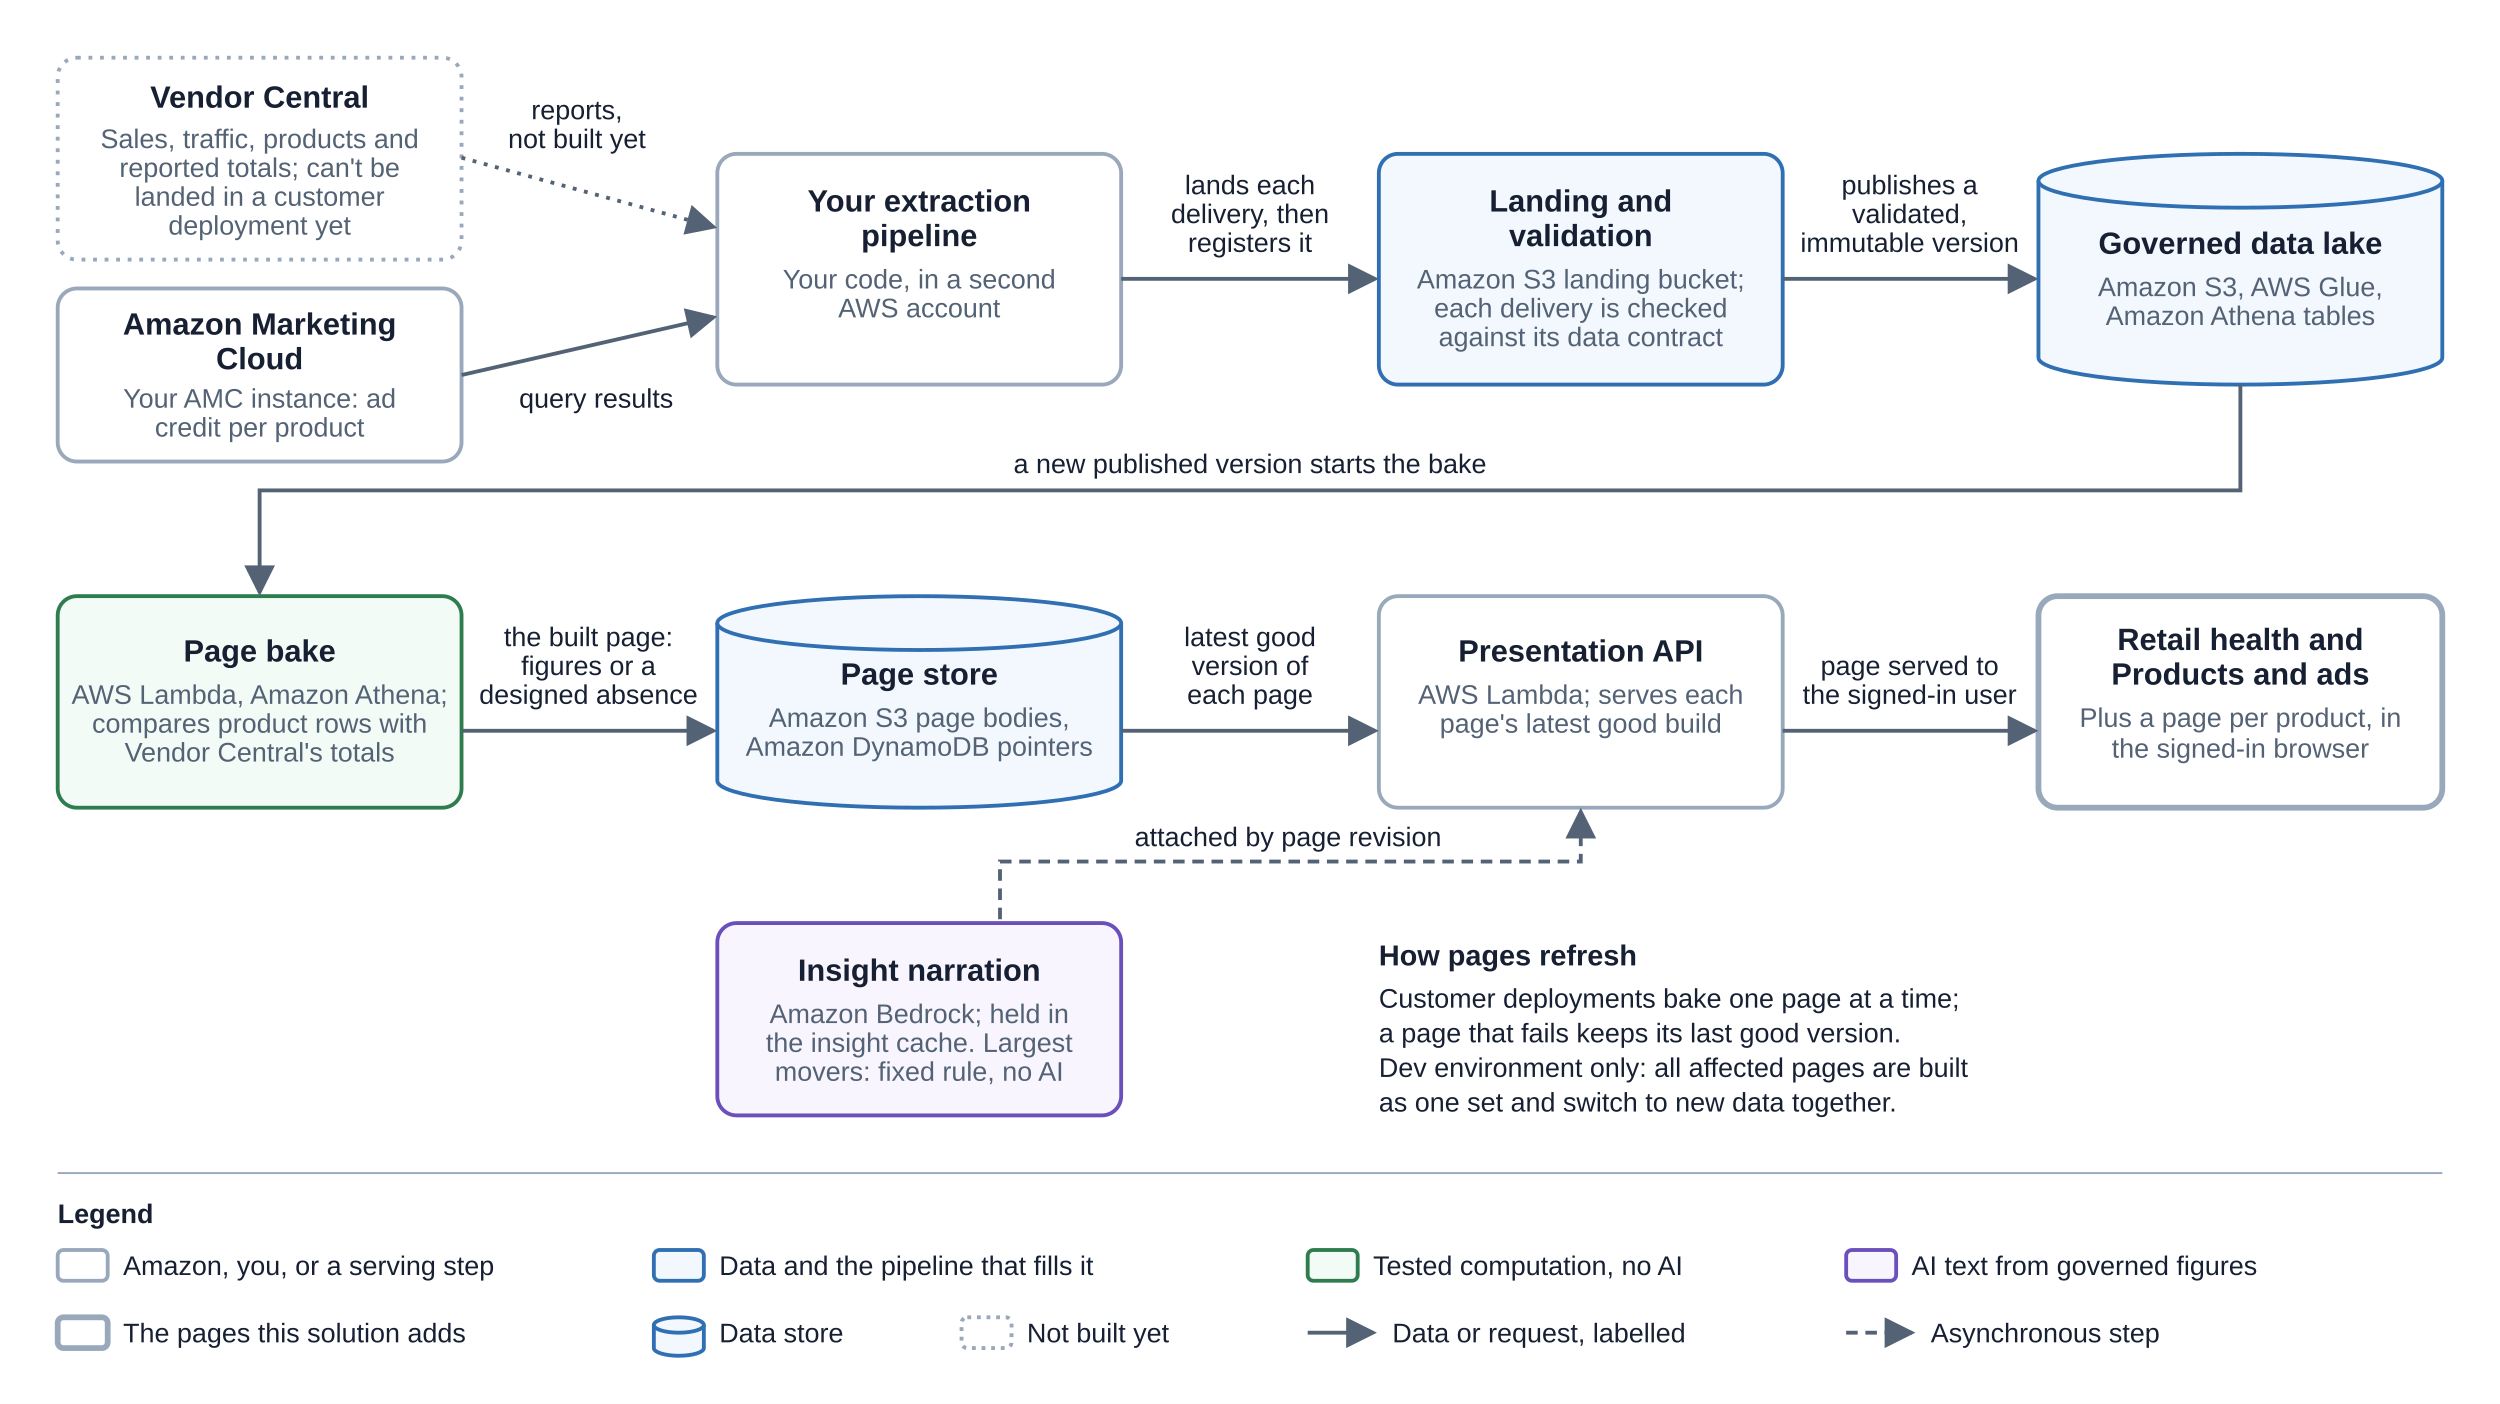
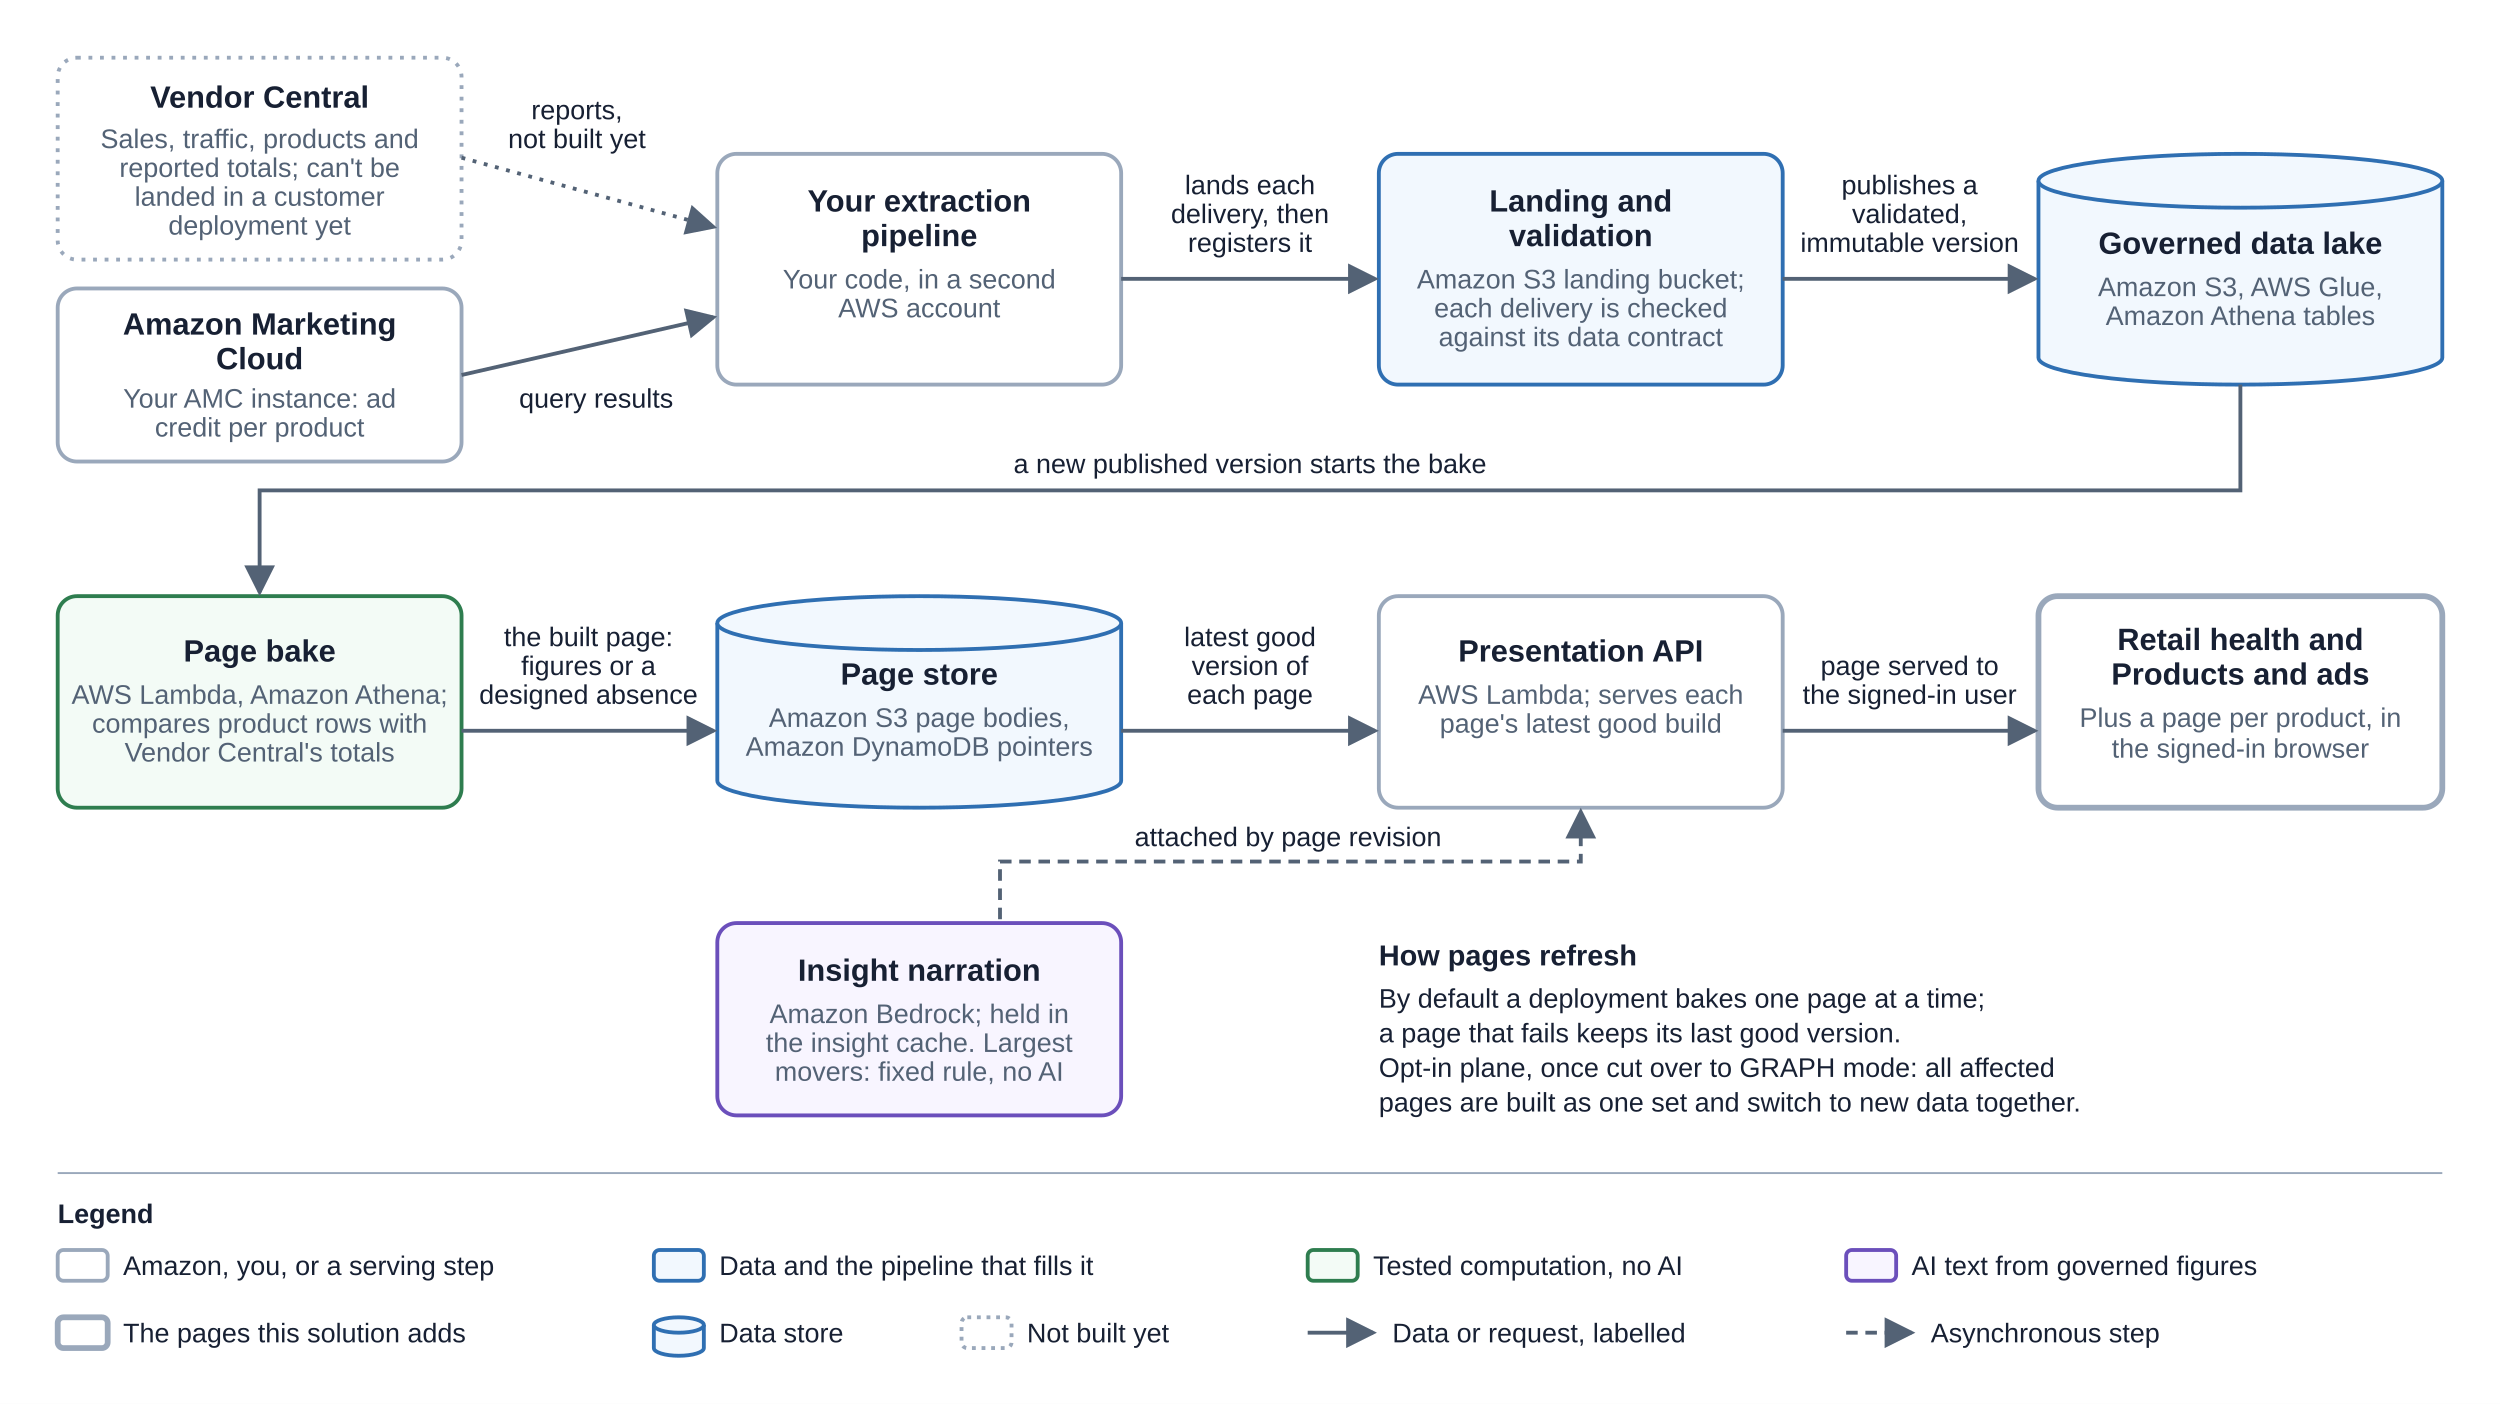
<svg xmlns="http://www.w3.org/2000/svg" viewBox="0 0 1300 730" role="img" focusable="false" aria-labelledby="rh-title rh-desc">
  <defs>
    <marker id="rh-arrow" markerWidth="8" markerHeight="8" refX="7" refY="4" orient="auto">
      <path d="M0 0 L8 4 L0 8 Z" fill="#536275" />
    </marker>
  </defs>
  <rect x="0" y="0" width="1300" height="730" fill="#ffffff" />
  <g stroke-width="2">
    <rect x="30" y="30" width="210" height="105" rx="10" fill="#ffffff" stroke="#9aa8bb" stroke-dasharray="2 4" />
    <rect x="30" y="150" width="210" height="90" rx="10" fill="#ffffff" stroke="#9aa8bb" />
    <rect x="373" y="80" width="210" height="120" rx="10" fill="#ffffff" stroke="#9aa8bb" />
    <rect x="717" y="80" width="210" height="120" rx="10" fill="#f2f8fe" stroke="#2f6fb2" />
    <path d="M1060 94 V186 A105 14 0 0 0 1270 186 V94" fill="#f2f8fe" stroke="#2f6fb2" />
    <ellipse cx="1165" cy="94" rx="105" ry="14" fill="#f2f8fe" stroke="#2f6fb2" />
    <rect x="30" y="310" width="210" height="110" rx="10" fill="#f3fbf6" stroke="#2e7d4f" />
    <path d="M373 324 V406 A105 14 0 0 0 583 406 V324" fill="#f2f8fe" stroke="#2f6fb2" />
    <ellipse cx="478" cy="324" rx="105" ry="14" fill="#f2f8fe" stroke="#2f6fb2" />
    <rect x="717" y="310" width="210" height="110" rx="10" fill="#ffffff" stroke="#9aa8bb" />
    <rect x="1060" y="310" width="210" height="110" rx="10" fill="#ffffff" stroke="#9aa8bb" stroke-width="3" />
    <rect x="373" y="480" width="210" height="100" rx="10" fill="#f8f5ff" stroke="#6b4fbb" />
  </g>
  <g fill="none" stroke="#536275" stroke-width="2" marker-end="url(#rh-arrow)">
    <line x1="240" y1="195" x2="371" y2="165" />
    <line x1="583" y1="145" x2="715" y2="145" />
    <line x1="927" y1="145" x2="1058" y2="145" />
    <path d="M1165 200 V255 H135 V308" />
    <line x1="240" y1="380" x2="371" y2="380" />
    <line x1="583" y1="380" x2="715" y2="380" />
    <line x1="927" y1="380" x2="1058" y2="380" />
  </g>
  <g fill="none" stroke="#536275" stroke-width="2" stroke-dasharray="2 4" marker-end="url(#rh-arrow)">
    <line x1="240" y1="82" x2="371" y2="118" />
  </g>
  <g fill="none" stroke="#536275" stroke-width="2" stroke-dasharray="6 4" marker-end="url(#rh-arrow)">
    <path d="M520 478 V448 H822 V422" />
  </g>
  <g font-family="Arial, sans-serif" fill="#172033" text-anchor="middle">
    <g font-size="16" font-weight="bold">
      <text x="135" y="56">Vendor Central</text>
      <text x="135" y="174">Amazon Marketing</text>
      <text x="135" y="192">Cloud</text>
      <text x="478" y="110">Your extraction</text>
      <text x="478" y="128">pipeline</text>
      <text x="822" y="110">Landing and</text>
      <text x="822" y="128">validation</text>
      <text x="1165" y="132">Governed data lake</text>
      <text x="135" y="344">Page bake</text>
      <text x="478" y="356">Page store</text>
      <text x="822" y="344">Presentation API</text>
      <text x="1165" y="338">Retail health and</text>
      <text x="1165" y="356">Products and ads</text>
      <text x="478" y="510">Insight narration</text>
    </g>
    <g font-size="14" fill="#536275">
      <text x="135" y="77">Sales, traffic, products and</text>
      <text x="135" y="92">reported totals; can't be</text>
      <text x="135" y="107">landed in a customer</text>
      <text x="135" y="122">deployment yet</text>
      <text x="135" y="212">Your AMC instance: ad</text>
      <text x="135" y="227">credit per product</text>
      <text x="478" y="150">Your code, in a second</text>
      <text x="478" y="165">AWS account</text>
      <text x="822" y="150">Amazon S3 landing bucket;</text>
      <text x="822" y="165">each delivery is checked</text>
      <text x="822" y="180">against its data contract</text>
      <text x="1165" y="154">Amazon S3, AWS Glue,</text>
      <text x="1165" y="169">Amazon Athena tables</text>
      <text x="135" y="366">AWS Lambda, Amazon Athena;</text>
      <text x="135" y="381">compares product rows with</text>
      <text x="135" y="396">Vendor Central's totals</text>
      <text x="478" y="378">Amazon S3 page bodies,</text>
      <text x="478" y="393">Amazon DynamoDB pointers</text>
      <text x="822" y="366">AWS Lambda; serves each</text>
      <text x="822" y="381">page's latest good build</text>
      <text x="1165" y="378">Plus a page per product, in</text>
      <text x="1165" y="394">the signed-in browser</text>
      <text x="478" y="532">Amazon Bedrock; held in</text>
      <text x="478" y="547">the insight cache. Largest</text>
      <text x="478" y="562">movers: fixed rule, no AI</text>
    </g>
    <g font-size="14">
      <text x="300" y="62">reports,</text>
      <text x="300" y="77">not built yet</text>
      <text x="310" y="212">query results</text>
      <text x="650" y="101">lands each</text>
      <text x="650" y="116">delivery, then</text>
      <text x="650" y="131">registers it</text>
      <text x="993" y="101">publishes a</text>
      <text x="993" y="116">validated,</text>
      <text x="993" y="131">immutable version</text>
      <text x="650" y="246">a new published version starts the bake</text>
      <text x="306" y="336">the built page:</text>
      <text x="306" y="351">figures or a</text>
      <text x="306" y="366">designed absence</text>
      <text x="650" y="336">latest good</text>
      <text x="650" y="351">version of</text>
      <text x="650" y="366">each page</text>
      <text x="993" y="351">page served to</text>
      <text x="993" y="366">the signed-in user</text>
      <text x="590" y="440" text-anchor="start">attached by page revision</text>
    </g>
    <g font-size="14" text-anchor="start">
      <text x="717" y="502" font-size="15" font-weight="bold">How pages refresh</text>
-       <text x="717" y="524">Customer deployments bake one page at a time;</text>
+       <text x="717" y="524">By default a deployment bakes one page at a time;</text>
      <text x="717" y="542">a page that fails keeps its last good version.</text>
-       <text x="717" y="560">Dev environment only: all affected pages are built</text>
-       <text x="717" y="578">as one set and switch to new data together.</text>
+       <text x="717" y="560">Opt-in plane, once cut over to GRAPH mode: all affected</text>
+       <text x="717" y="578">pages are built as one set and switch to new data together.</text>
    </g>
  </g>
  <g font-family="Arial, sans-serif" font-size="14" fill="#172033">
    <line x1="30" y1="610" x2="1270" y2="610" stroke="#9aa8bb" stroke-width="1" />
    <text x="30" y="636" font-size="14" font-weight="bold">Legend</text>
    <rect x="30" y="650" width="26" height="16" rx="3" fill="#ffffff" stroke="#9aa8bb" stroke-width="2" />
    <text x="64" y="663">Amazon, you, or a serving step</text>
    <rect x="340" y="650" width="26" height="16" rx="3" fill="#f2f8fe" stroke="#2f6fb2" stroke-width="2" />
    <text x="374" y="663">Data and the pipeline that fills it</text>
    <rect x="680" y="650" width="26" height="16" rx="3" fill="#f3fbf6" stroke="#2e7d4f" stroke-width="2" />
    <text x="714" y="663">Tested computation, no AI</text>
    <rect x="960" y="650" width="26" height="16" rx="3" fill="#f8f5ff" stroke="#6b4fbb" stroke-width="2" />
    <text x="994" y="663">AI text from governed figures</text>
    <rect x="30" y="685" width="26" height="16" rx="3" fill="#ffffff" stroke="#9aa8bb" stroke-width="3" />
    <text x="64" y="698">The pages this solution adds</text>
    <path d="M340 689 V701 A13 4 0 0 0 366 701 V689" fill="#f2f8fe" stroke="#2f6fb2" stroke-width="2" />
    <ellipse cx="353" cy="689" rx="13" ry="4" fill="#f2f8fe" stroke="#2f6fb2" stroke-width="2" />
    <text x="374" y="698">Data store</text>
    <rect x="500" y="685" width="26" height="16" rx="3" fill="#ffffff" stroke="#9aa8bb" stroke-width="2" stroke-dasharray="2 3" />
    <text x="534" y="698">Not built yet</text>
    <line x1="680" y1="693" x2="714" y2="693" stroke="#536275" stroke-width="2" marker-end="url(#rh-arrow)" />
    <text x="724" y="698">Data or request, labelled</text>
    <line x1="960" y1="693" x2="994" y2="693" stroke="#536275" stroke-width="2" stroke-dasharray="6 4" marker-end="url(#rh-arrow)" />
    <text x="1004" y="698">Asynchronous step</text>
  </g>
</svg>
